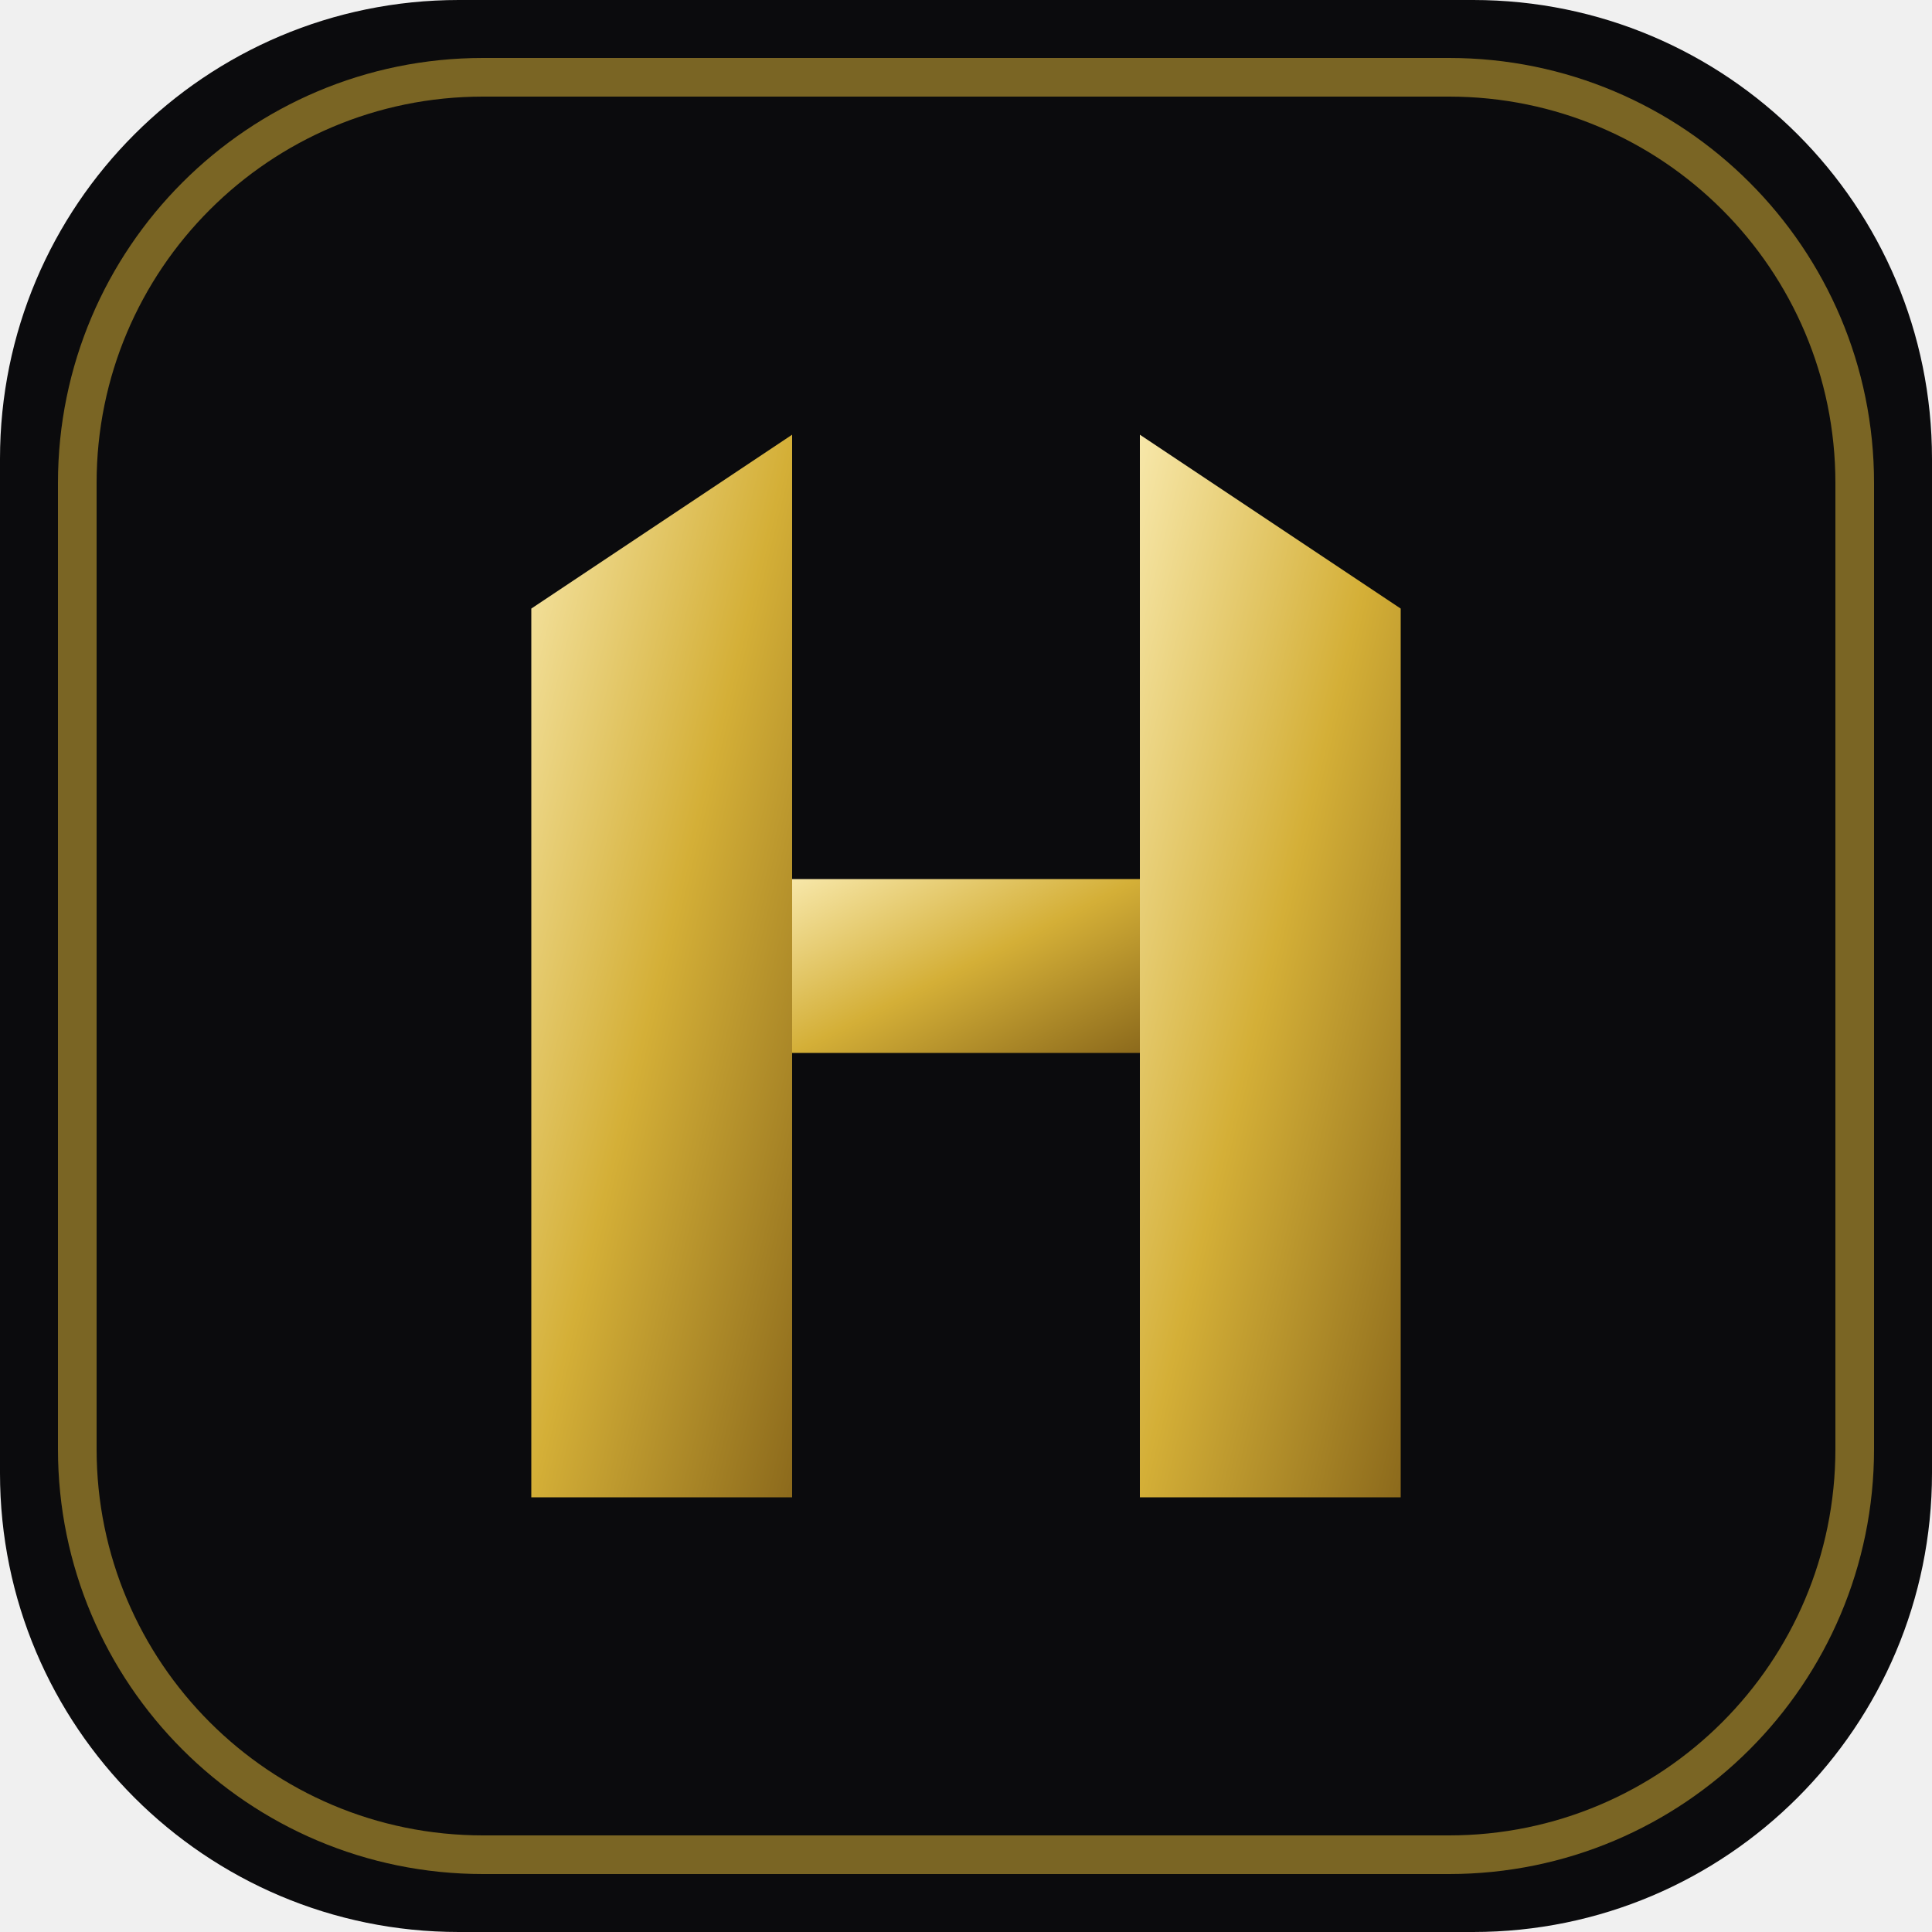
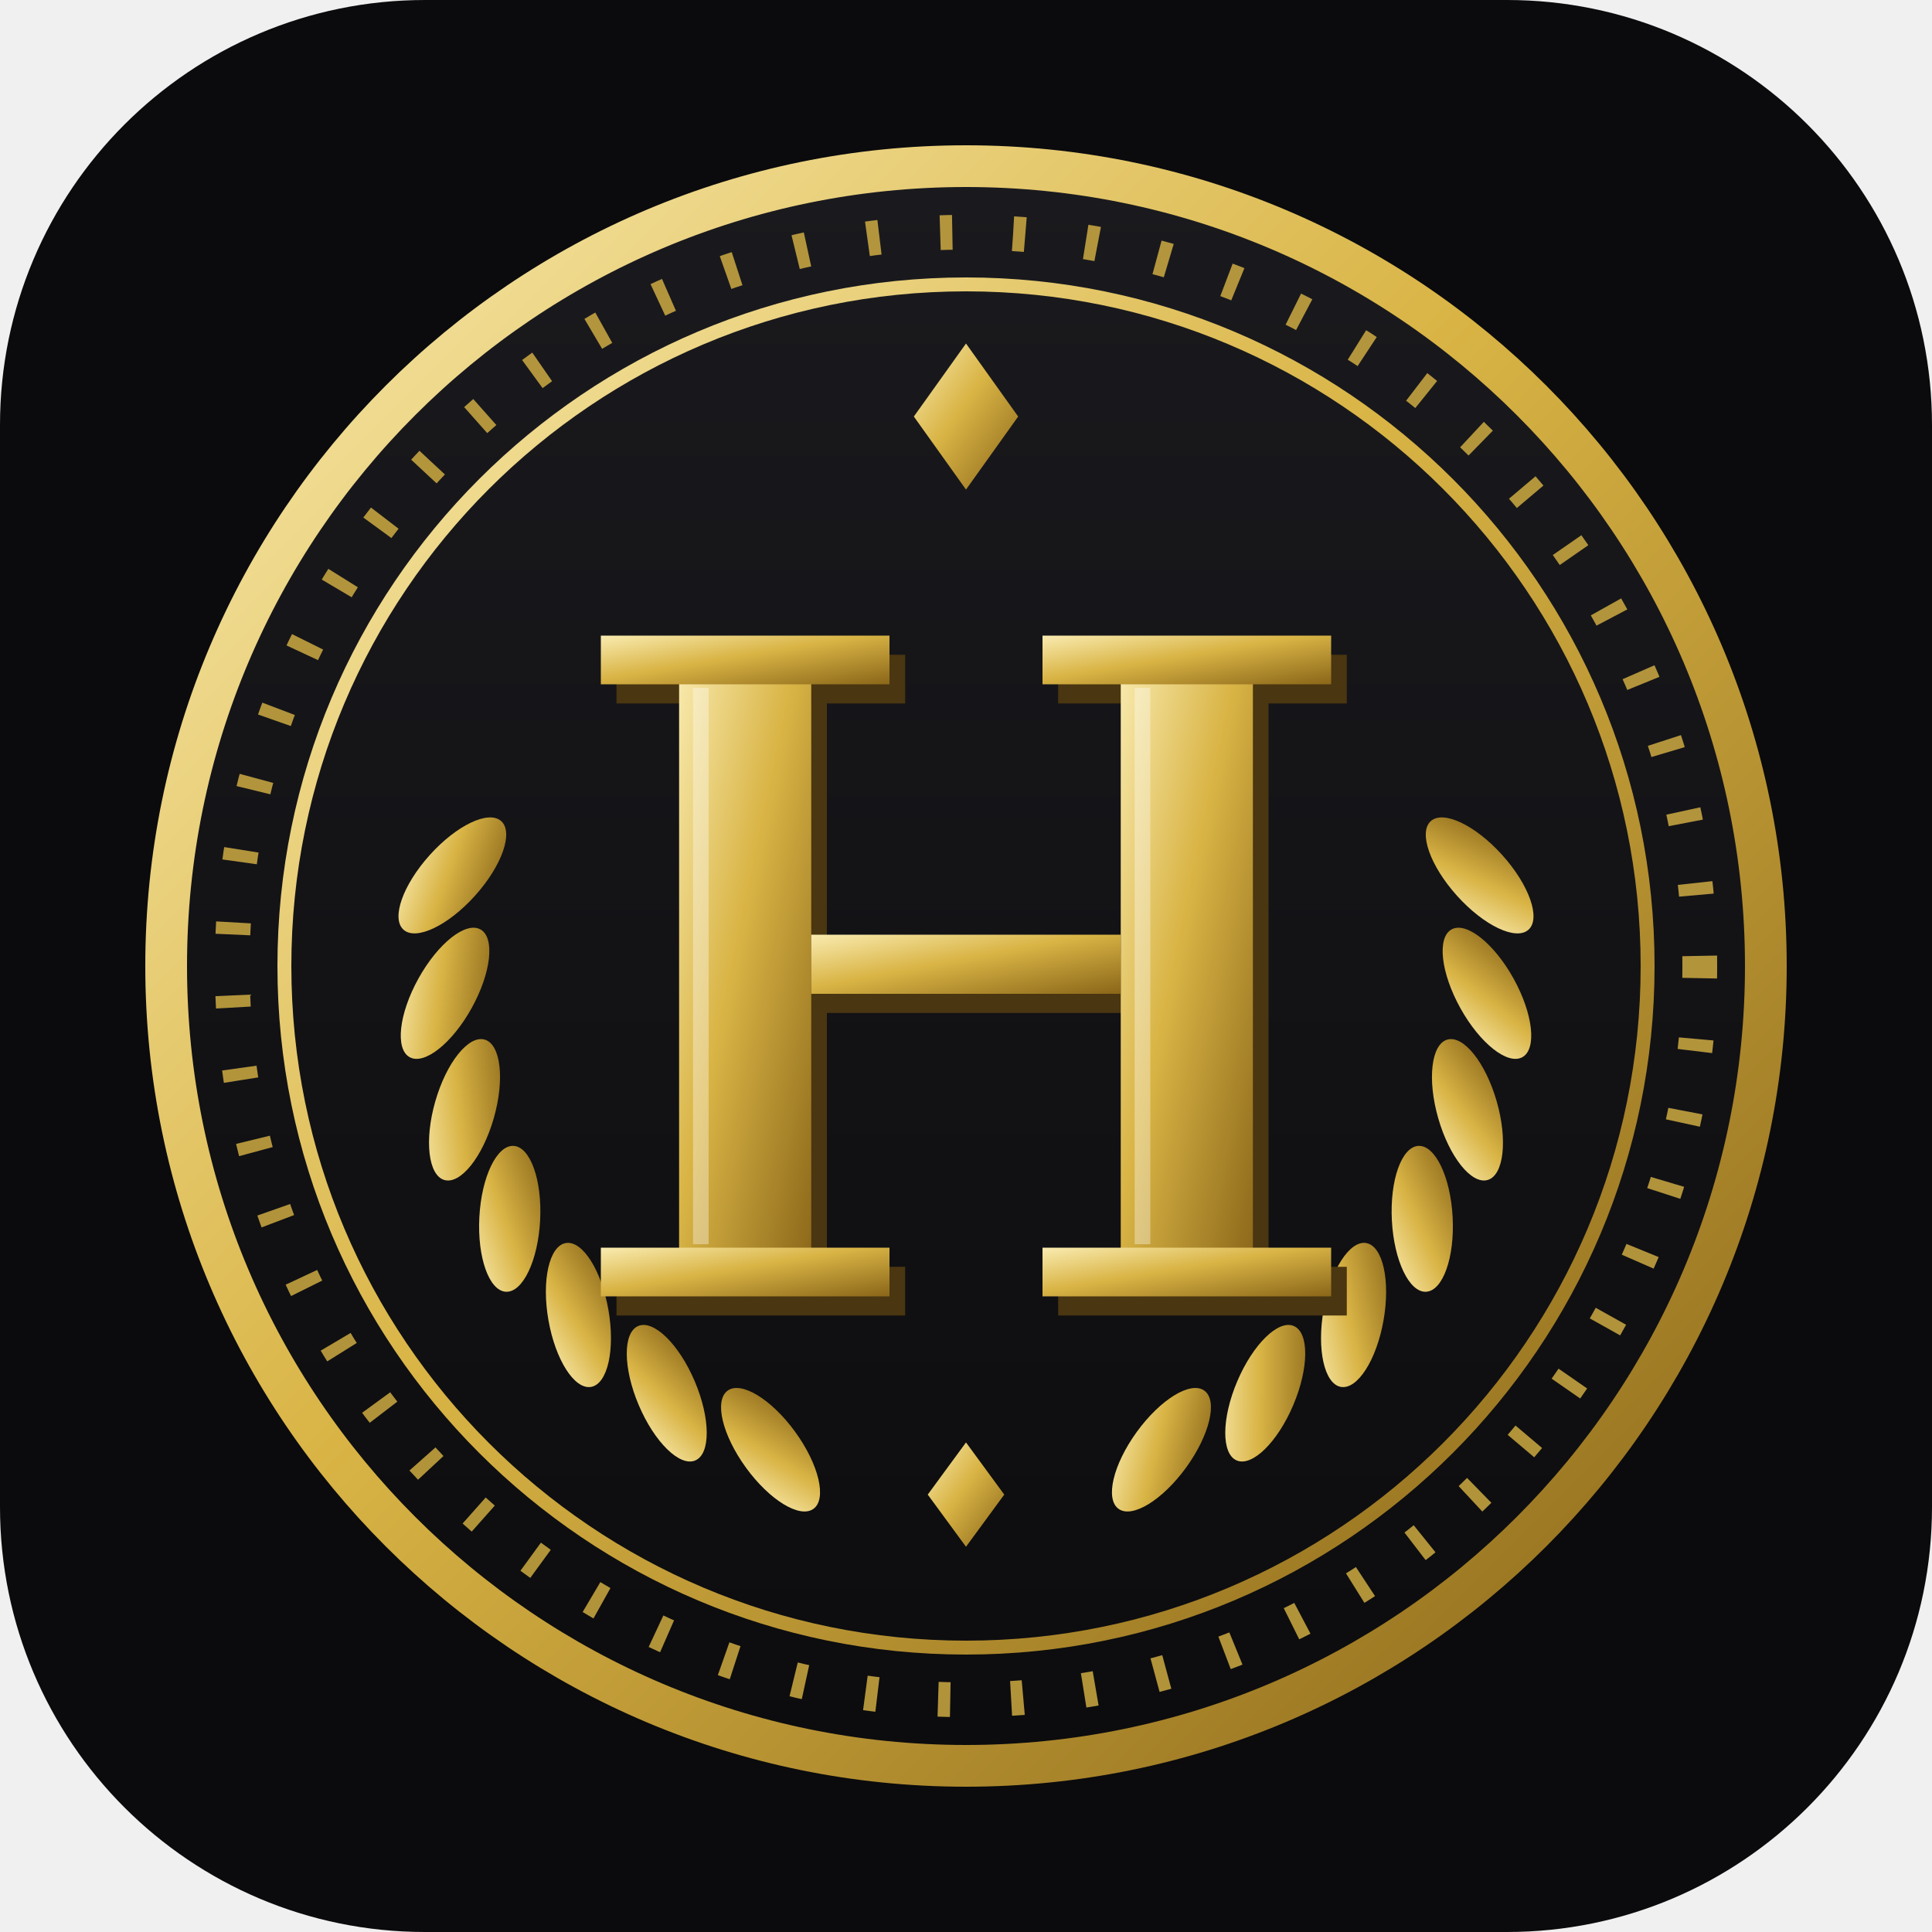
- <svg xmlns="http://www.w3.org/2000/svg" viewBox="0 0 40 40">
-   <defs>
-     <linearGradient id="hfg" x1="0" y1="0" x2="1" y2="1">
-       <stop offset="0" stop-color="#F7E7A9" />
-       <stop offset=".5" stop-color="#D4AF37" />
-       <stop offset="1" stop-color="#8C6A1C" />
-     </linearGradient>
-   </defs>
-   <rect width="40" height="40" rx="9.5" fill="#0B0B0D" />
-   <rect x="1.6" y="1.6" width="36.8" height="36.8" rx="8.4" fill="none" stroke="#D4AF37" stroke-opacity=".55" stroke-width=".8" />
-   <path d="M11 12.6 L16.4 9 V31 H11 Z" fill="url(#hfg)" />
-   <path d="M23.6 9 L29 12.6 V31 H23.6 Z" fill="url(#hfg)" />
-   <rect x="16.4" y="18.2" width="7.2" height="3.6" fill="url(#hfg)" />
+ <svg xmlns="http://www.w3.org/2000/svg" viewBox="0 0 100 100">
+   <rect width="100" height="100" rx="22" fill="#0B0B0D" />
+   <g transform="translate(5 5) scale(.9)">
+     <defs>
+       <linearGradient id="hfg" x1="0" y1="0" x2="1" y2="1">
+         <stop offset="0" stop-color="#F9EBB0" />
+         <stop offset=".45" stop-color="#D9B445" />
+         <stop offset="1" stop-color="#8A6619" />
+       </linearGradient>
+       <linearGradient id="hfd" x1="0" y1="0" x2="0" y2="1">
+         <stop offset="0" stop-color="#1A1A1E" />
+         <stop offset="1" stop-color="#0C0C0E" />
+       </linearGradient>
+     </defs>
+     <circle cx="50" cy="50" r="46" fill="url(#hfd)" />
+     <circle cx="50" cy="50" r="46" fill="none" stroke="url(#hfg)" stroke-width="2.4" />
+     <circle cx="50" cy="50" r="42.2" fill="none" stroke="#D9B445" stroke-width="2" stroke-dasharray="0.7 3.5" opacity=".8" />
+     <circle cx="50" cy="50" r="39.2" fill="none" stroke="url(#hfg)" stroke-width=".8" />
+     <ellipse cx="38.76" cy="77.82" rx="4.2" ry="1.75" transform="rotate(234.0 38.76 77.82)" fill="url(#hfg)" />
+     <ellipse cx="32.79" cy="74.57" rx="4.2" ry="1.75" transform="rotate(247.0 32.79 74.57)" fill="url(#hfg)" />
+     <ellipse cx="27.71" cy="70.07" rx="4.2" ry="1.75" transform="rotate(260.0 27.71 70.07)" fill="url(#hfg)" />
+     <ellipse cx="23.76" cy="64.54" rx="4.2" ry="1.75" transform="rotate(273.0 23.76 64.54)" fill="url(#hfg)" />
+     <ellipse cx="21.16" cy="58.27" rx="4.2" ry="1.75" transform="rotate(286.0 21.16 58.27)" fill="url(#hfg)" />
+     <ellipse cx="20.04" cy="51.57" rx="4.2" ry="1.75" transform="rotate(299.0 20.04 51.57)" fill="url(#hfg)" />
+     <ellipse cx="20.46" cy="44.79" rx="4.2" ry="1.75" transform="rotate(312.0 20.46 44.79)" fill="url(#hfg)" />
+     <ellipse cx="61.24" cy="77.82" rx="4.2" ry="1.75" transform="rotate(-54.0 61.24 77.82)" fill="url(#hfg)" />
+     <ellipse cx="67.21" cy="74.57" rx="4.2" ry="1.75" transform="rotate(-67.0 67.21 74.57)" fill="url(#hfg)" />
+     <ellipse cx="72.29" cy="70.07" rx="4.2" ry="1.75" transform="rotate(-80.0 72.29 70.07)" fill="url(#hfg)" />
+     <ellipse cx="76.24" cy="64.54" rx="4.2" ry="1.75" transform="rotate(-93.0 76.24 64.54)" fill="url(#hfg)" />
+     <ellipse cx="78.84" cy="58.27" rx="4.2" ry="1.75" transform="rotate(-106.0 78.84 58.27)" fill="url(#hfg)" />
+     <ellipse cx="79.96" cy="51.57" rx="4.2" ry="1.75" transform="rotate(-119.0 79.96 51.57)" fill="url(#hfg)" />
+     <ellipse cx="79.54" cy="44.79" rx="4.2" ry="1.75" transform="rotate(-132.0 79.54 44.79)" fill="url(#hfg)" />
+     <path d="M50 14.2 L53 18.4 L50 22.6 L47 18.4 Z" fill="url(#hfg)" />
+     <path d="M50 77.4 L52.2 80.4 L50 83.4 L47.8 80.4 Z" fill="url(#hfg)" />
+     <g transform="translate(0.9 1.1)" fill="#4A3610">
+       <rect x="33.5" y="32" width="7.6" height="36" />
+       <rect x="58.9" y="32" width="7.6" height="36" />
+       <rect x="41.1" y="48.2" width="17.8" height="3.4" />
+       <rect x="29" y="31" width="16.6" height="2.8" />
+       <rect x="54.4" y="31" width="16.6" height="2.8" />
+       <rect x="29" y="66.2" width="16.6" height="2.8" />
+       <rect x="54.4" y="66.2" width="16.6" height="2.8" />
+     </g>
+     <g transform="translate(0 0)" fill="url(#hfg)">
+       <rect x="33.5" y="32" width="7.6" height="36" />
+       <rect x="58.9" y="32" width="7.6" height="36" />
+       <rect x="41.1" y="48.2" width="17.8" height="3.4" />
+       <rect x="29" y="31" width="16.6" height="2.8" />
+       <rect x="54.4" y="31" width="16.6" height="2.8" />
+       <rect x="29" y="66.2" width="16.6" height="2.8" />
+       <rect x="54.4" y="66.2" width="16.6" height="2.8" />
+     </g>
+     <rect x="34.3" y="34" width=".9" height="32" fill="#fff" opacity=".35" />
+     <rect x="59.7" y="34" width=".9" height="32" fill="#fff" opacity=".35" />
+   </g>
</svg>
